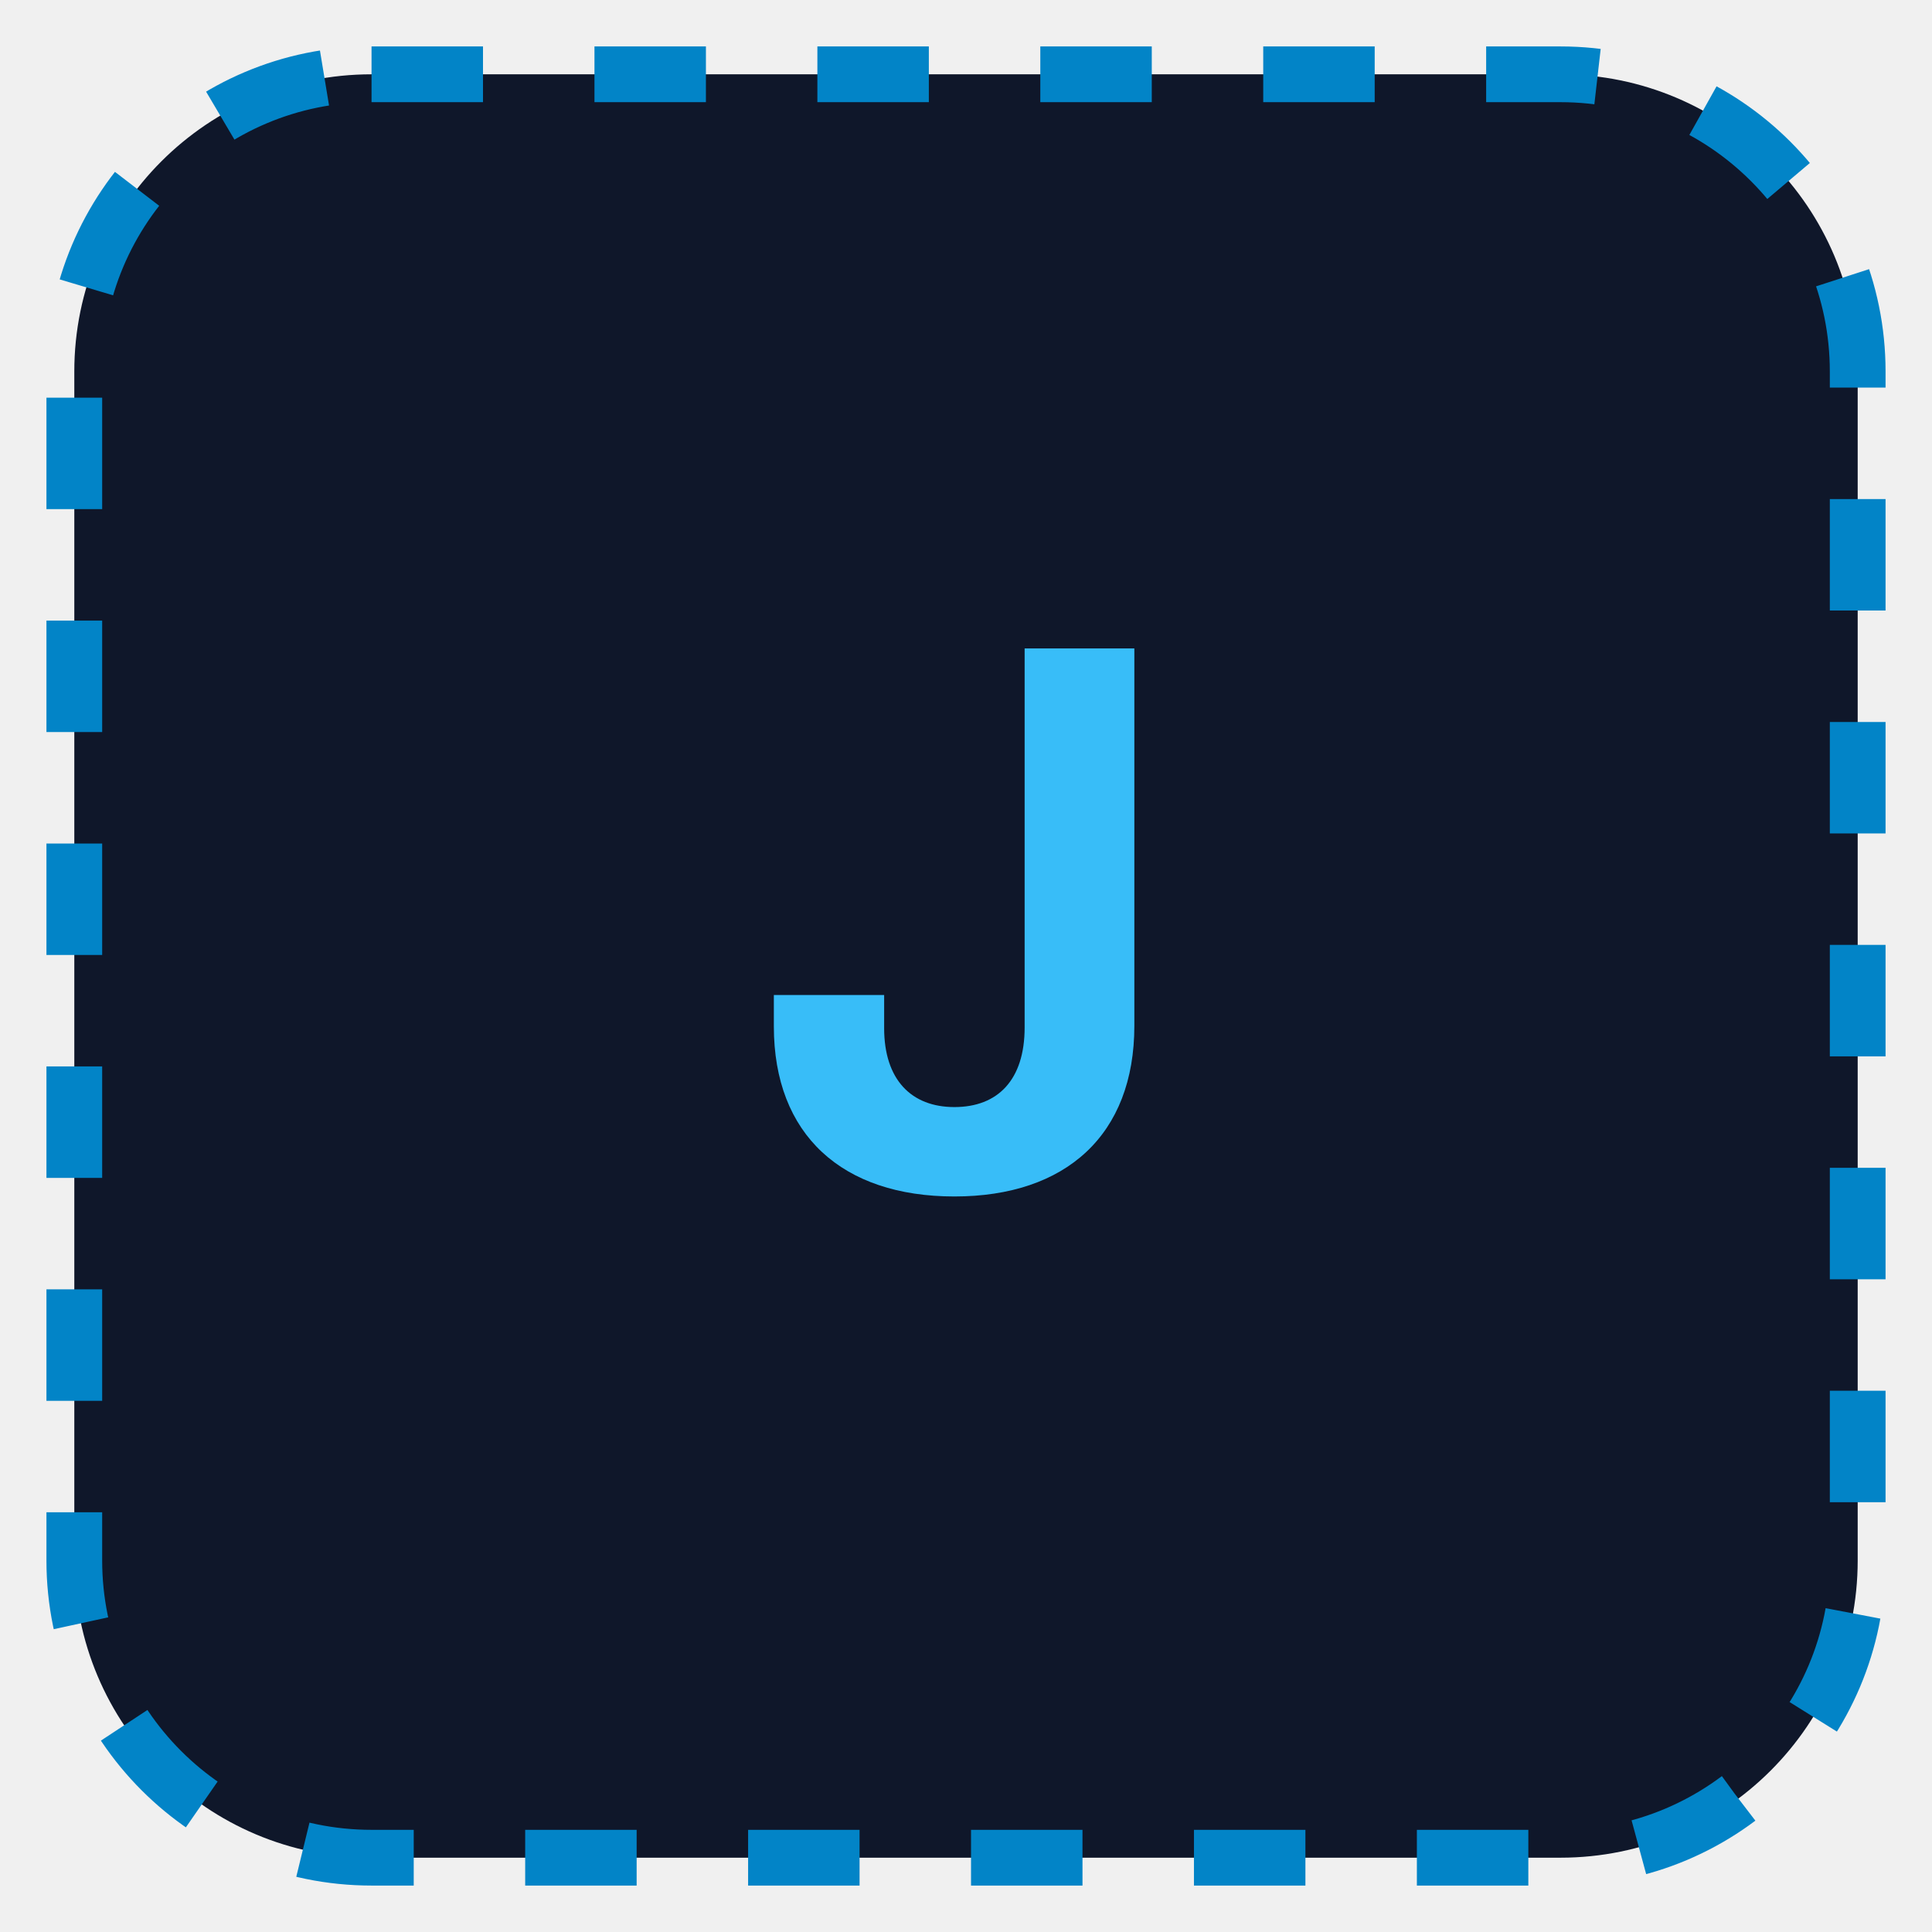
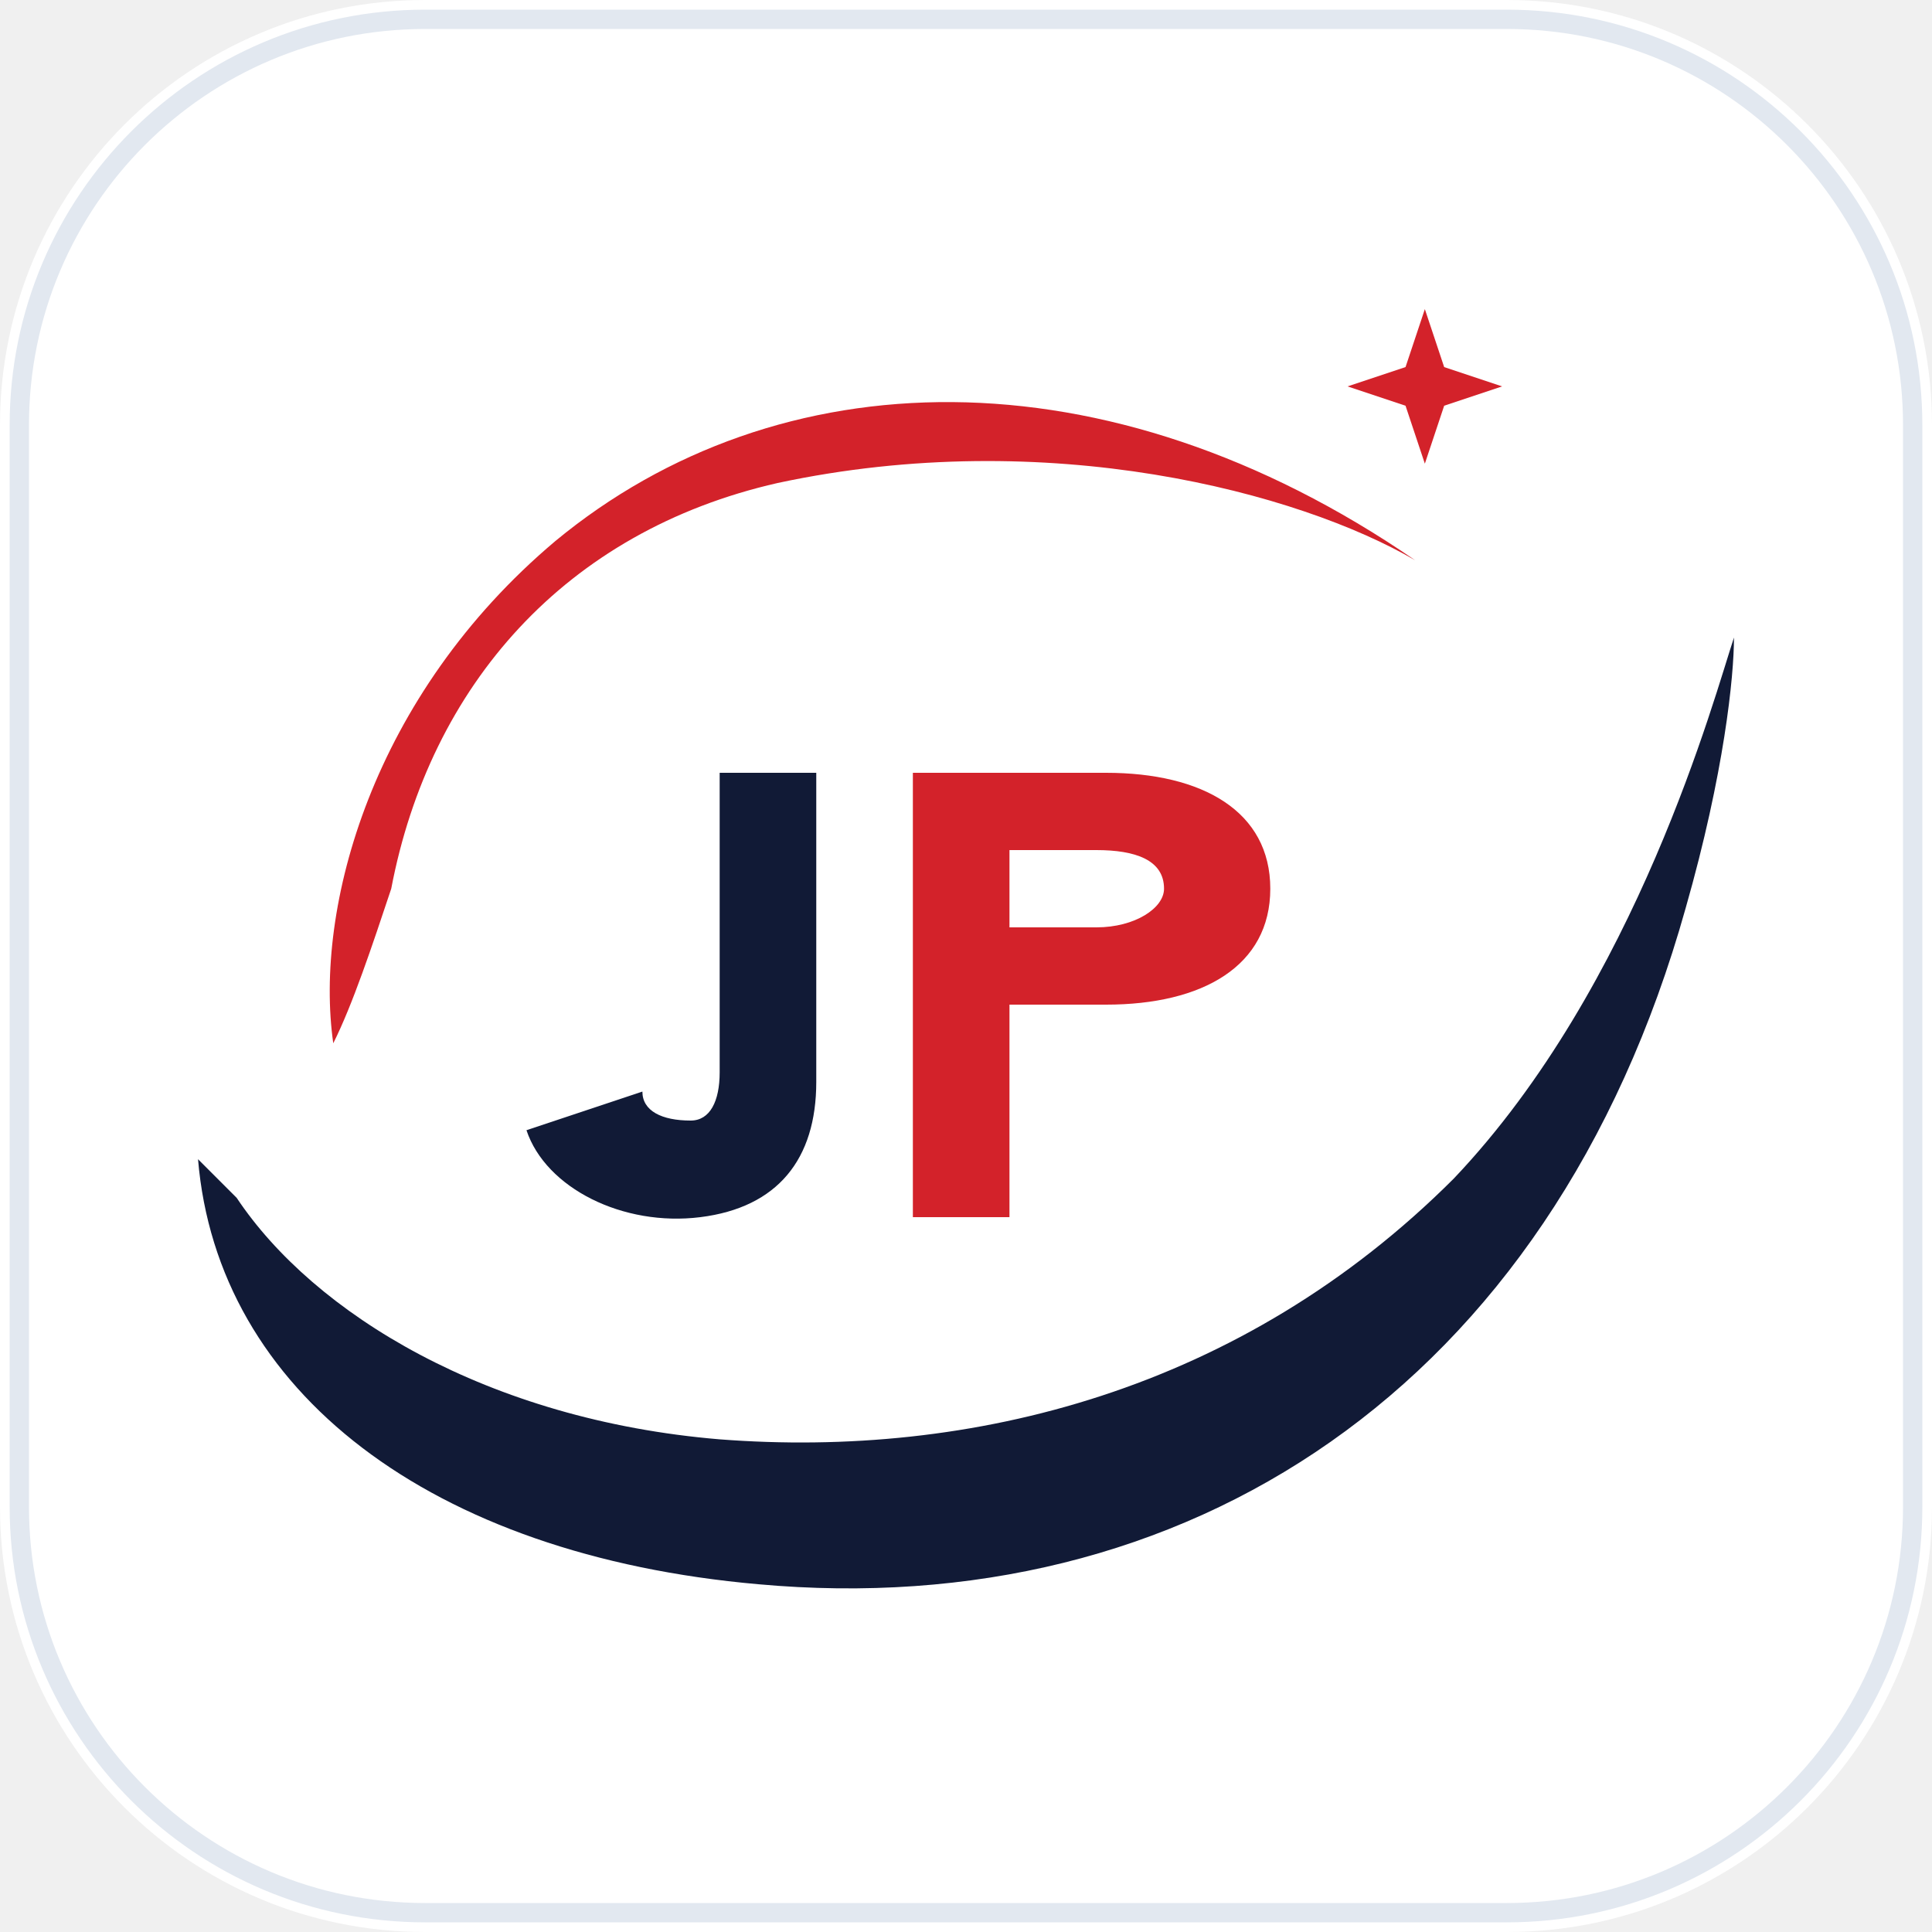
- <svg xmlns="http://www.w3.org/2000/svg" viewBox="0 0 52 52" width="52" height="52" fill="none">
-   <rect x="2" y="2" width="48" height="48" rx="8" fill="#0f172a" stroke="#0284c7" stroke-width="1.5" stroke-dasharray="3 3" />
-   <text x="26" y="32" font-family="-apple-system, BlinkMacSystemFont, sans-serif" font-size="20" font-weight="bold" fill="#38bdf8" text-anchor="middle">J</text>
+ <svg xmlns="http://www.w3.org/2000/svg" viewBox="0 0 200 200" width="100%" height="100%">
+   <defs>
+     <style>
+       .navy-fill { fill: #111a36; }
+       .red-fill  { fill: #d3222a; }
+     </style>
+   </defs>
+   <rect width="200" height="200" rx="44" fill="#ffffff" />
+   <rect x="2" y="2" width="196" height="196" rx="42" fill="none" stroke="#e2e8f0" stroke-width="2" />
+   <g id="icon-mark" transform="translate(-17.5, 16)">
+     <path class="navy-fill" d="M 38 104 C 40 128, 62 145, 96 148 C 140 152, 178 128, 192 78 C 196 64, 197 54, 197 50 C 195 56, 187 86, 168 106 C 146 128, 118 135, 92 133 C 68 131, 50 120, 42 108 Z" />
+     <path class="red-fill" d="M 52 92 C 50 78, 56 56, 75 40 C 98 21, 132 20, 164 42 C 152 35, 126 28, 98 34 C 76 39, 62 55, 58 76 C 56 82, 54 88, 52 92 Z" />
+     <polygon class="red-fill" points="163,22 165,16 167,22 173,24 167,26 165,32 163,26 157,24" />
+     <path class="navy-fill" d="M 85 64 L 102 64 L 102 96 C 102 104, 98 109, 90 110 C 82 111, 74 107, 72 101 L 84 97 C 84 99, 86 100, 89 100 C 91 100, 92 98, 92 95 L 92 64 Z" />
+     <path class="red-fill" d="M 112 64 L 132 64 C 142 64, 149 68, 149 76 C 149 84, 142 88, 132 88 L 122 88 L 122 110 L 112 110 Z M 122 72 L 122 80 L 131 80 C 135 80, 138 78, 138 76 C 138 73, 135 72, 131 72 Z" />
+   </g>
</svg>
